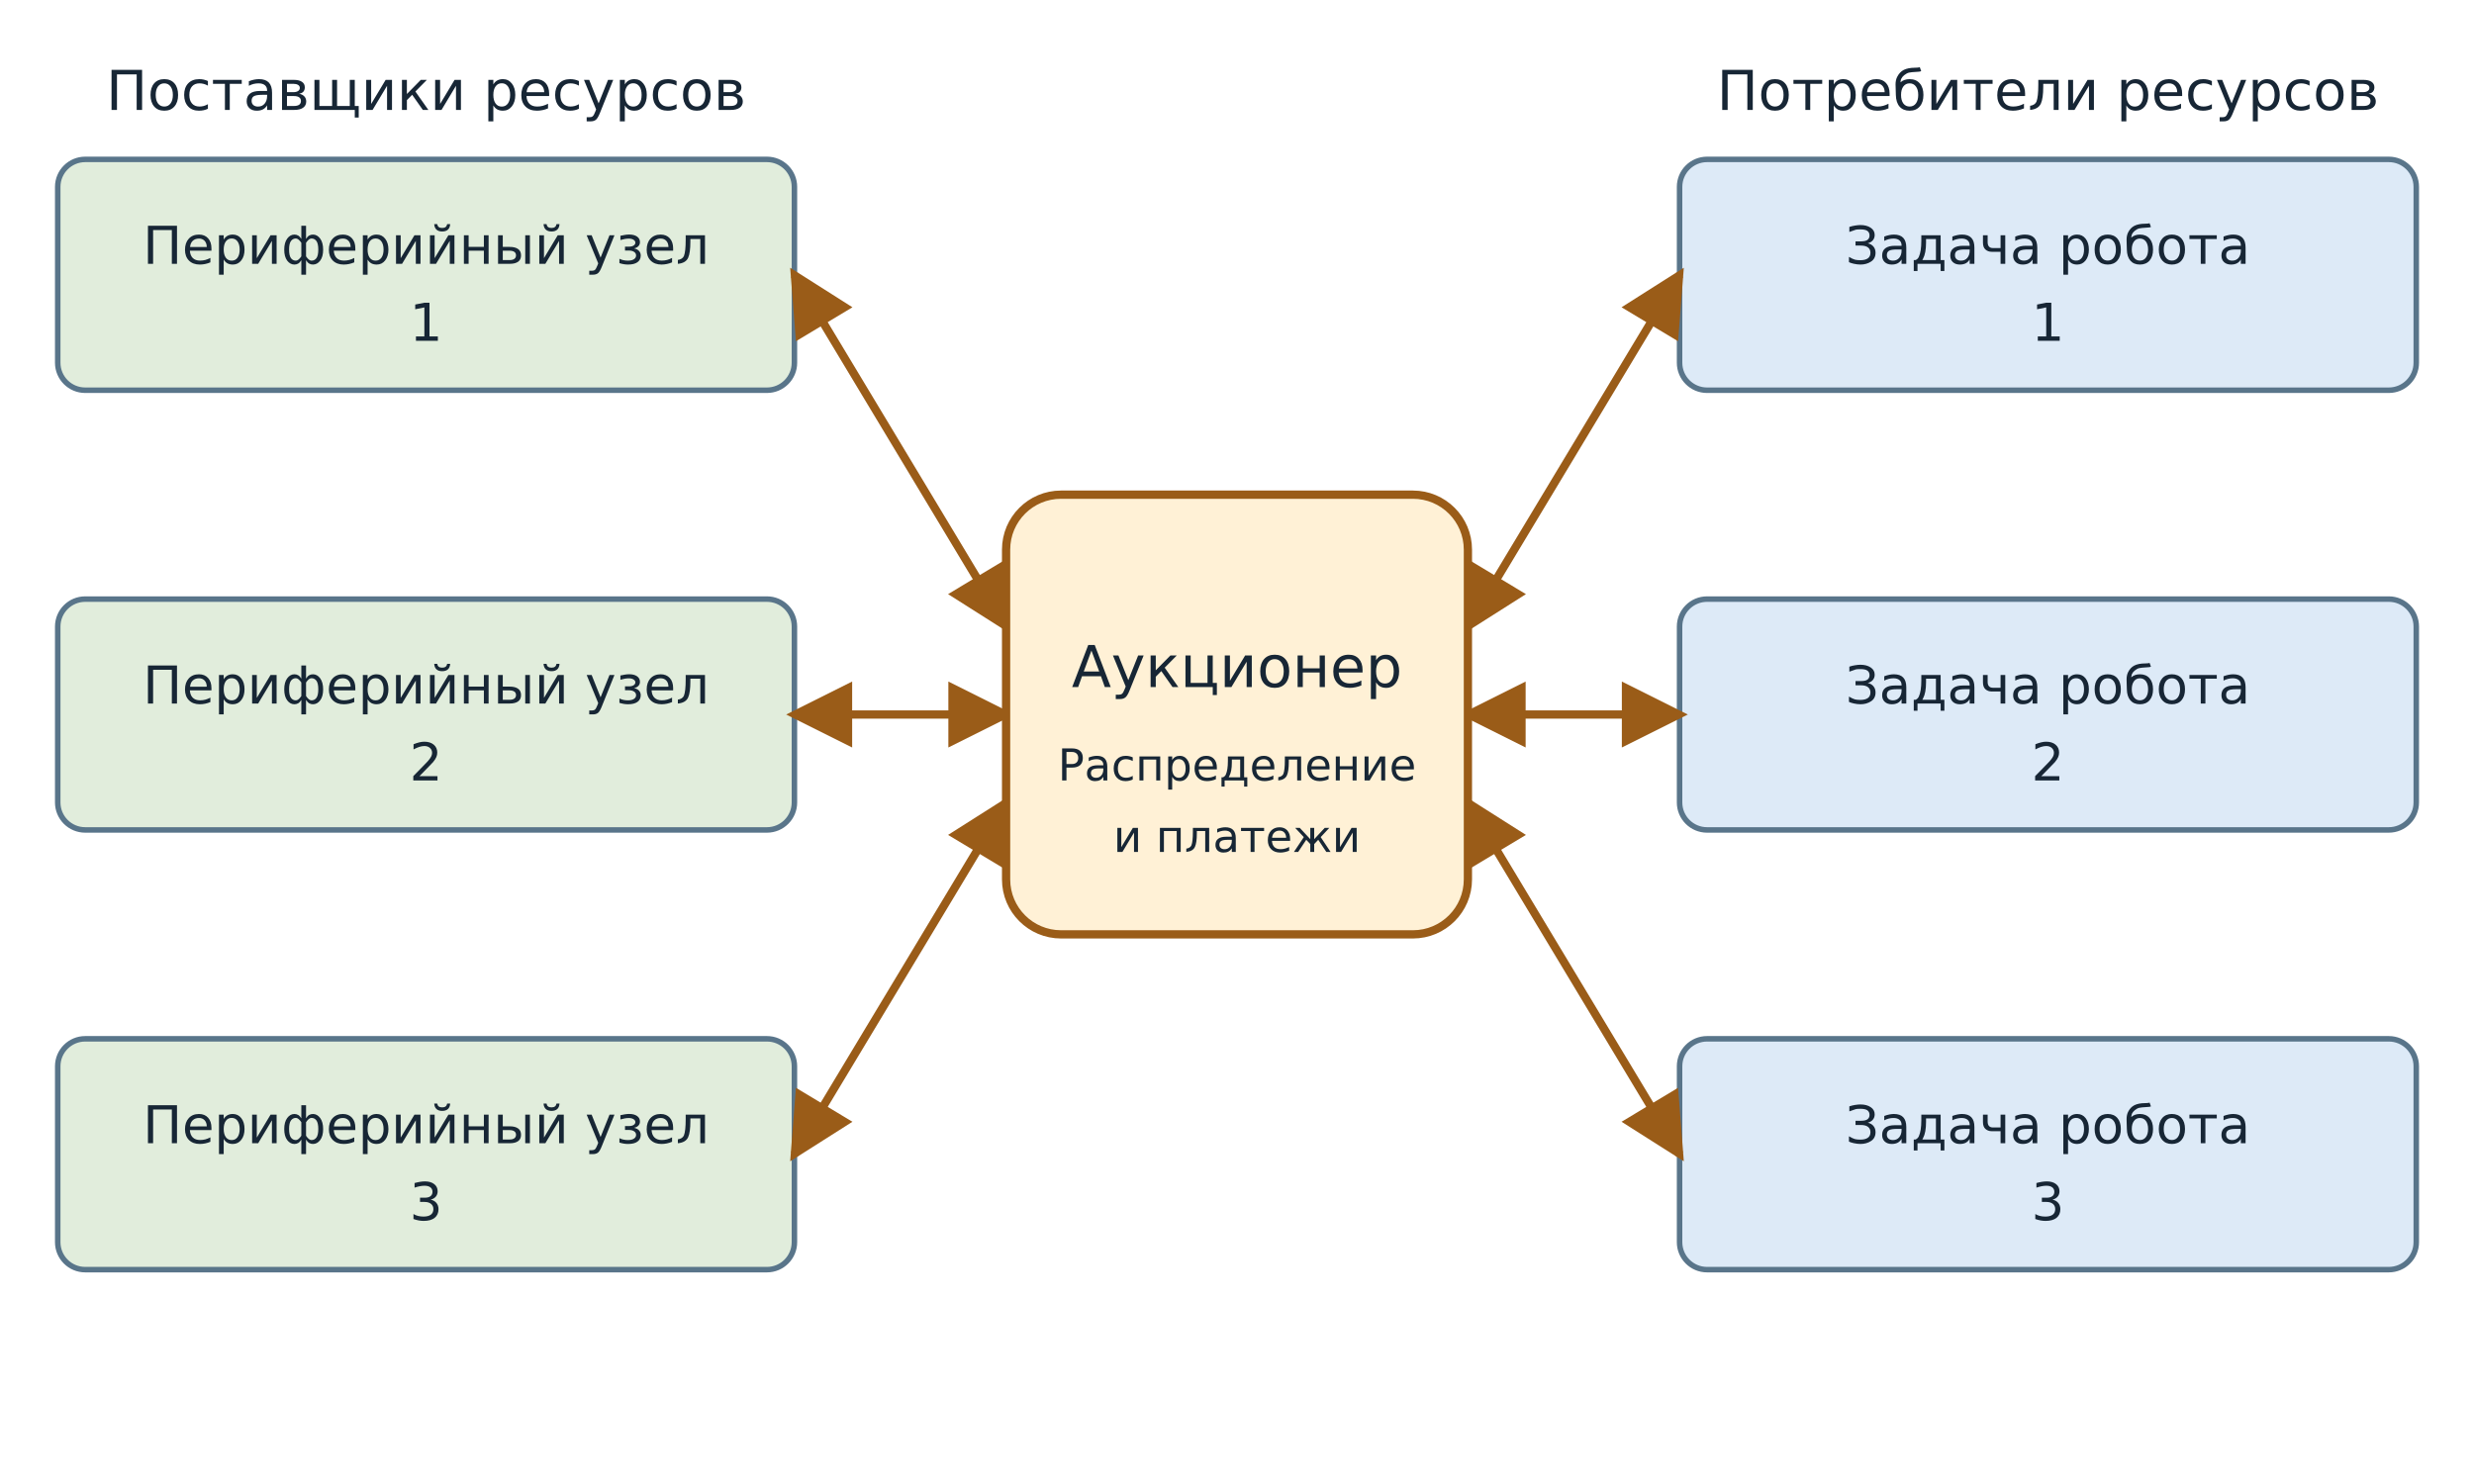
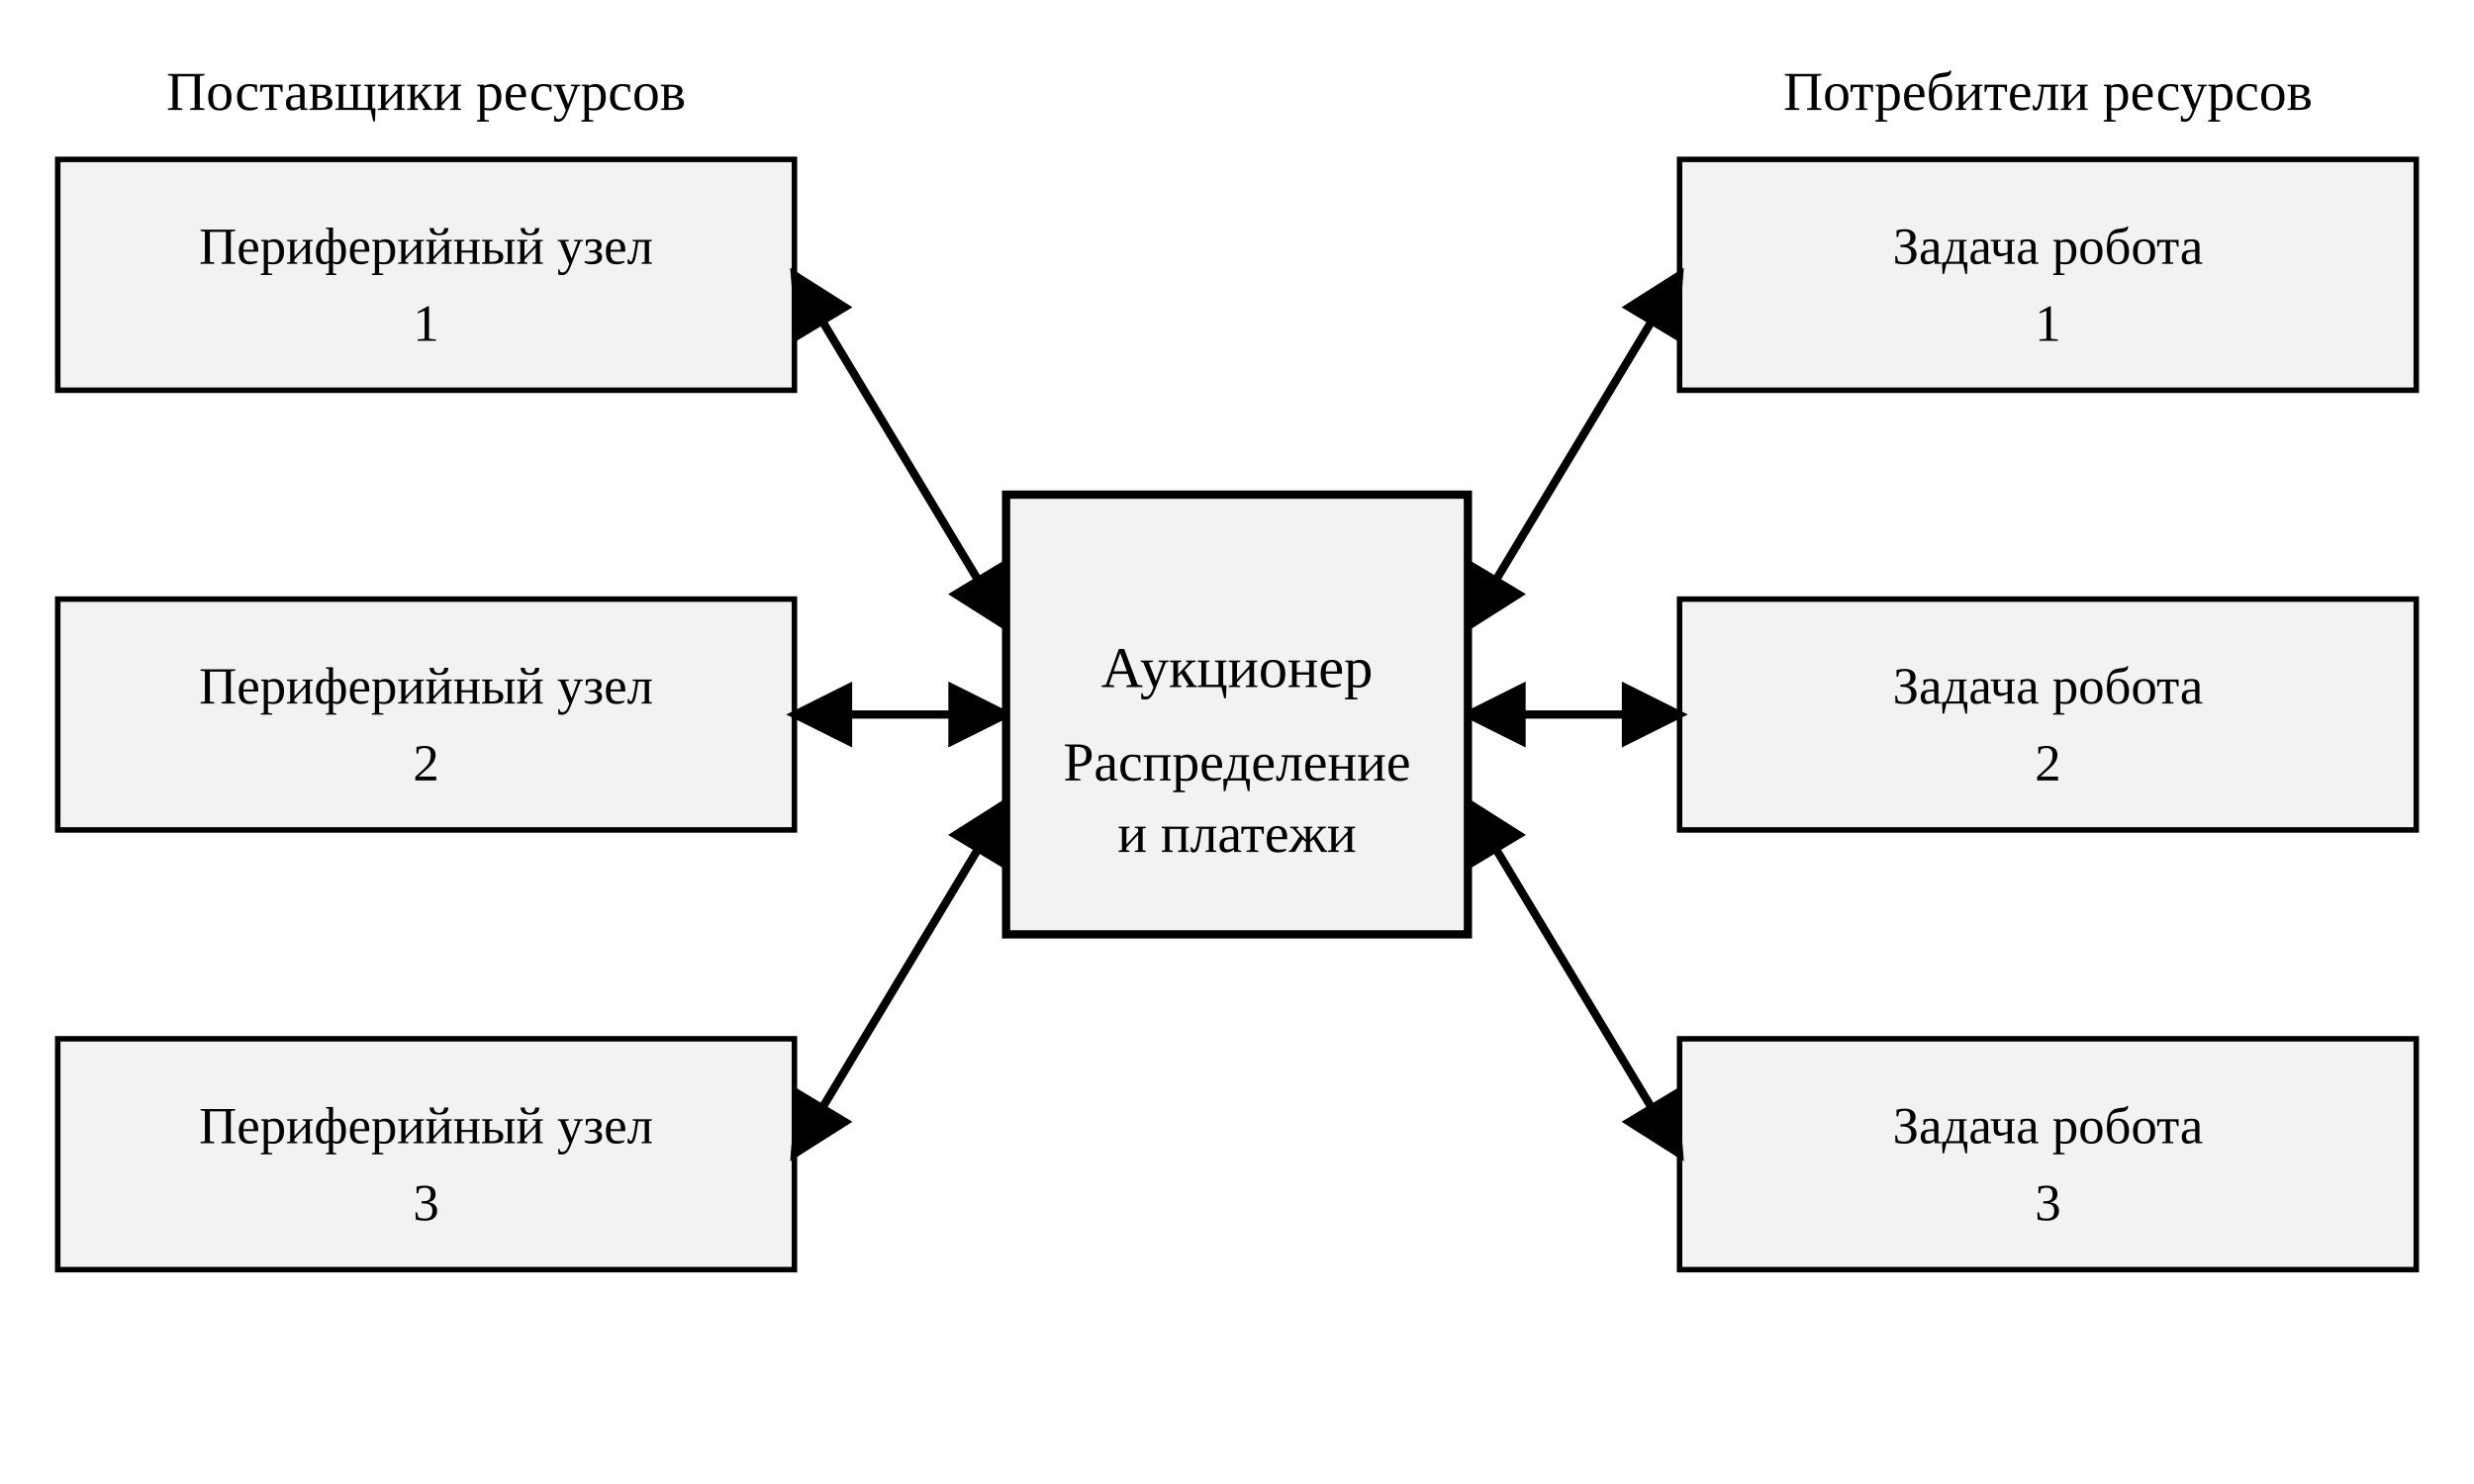
<svg xmlns="http://www.w3.org/2000/svg" width="900" height="540" viewBox="0 0 900 540">
  <defs>
    <marker id="arrow" markerWidth="8" markerHeight="8" refX="7" refY="4" orient="auto-start-reverse">
-       <path d="M0,0 L8,4 L0,8 Z" fill="#9a5c18" />
+       <path d="M0,0 L8,4 L0,8 Z" fill="#000000" />
    </marker>
  </defs>
  <rect width="900" height="540" fill="white" />
-   <g font-family="DejaVu Sans, sans-serif" fill="#172635" font-size="22">
+   <g font-family="Times New Roman, serif" fill="#000000" font-size="22">
    <text x="155" y="40" font-size="20" text-anchor="middle">Поставщики ресурсов</text>
    <text x="745" y="40" font-size="20" text-anchor="middle">Потребители ресурсов</text>
-     <rect x="21" y="58" width="268" height="84" rx="10" fill="#e1eddc" stroke="#59758a" stroke-width="2" />
+     <rect x="21" y="58" width="268" height="84" rx="0" fill="#f2f2f2" stroke="#000000" stroke-width="2" />
    <text x="155" y="96" font-size="19" text-anchor="middle">Периферийный узел</text>
    <text x="155" y="124" font-size="19" text-anchor="middle">1</text>
-     <rect x="611" y="58" width="268" height="84" rx="10" fill="#ddeaf7" stroke="#59758a" stroke-width="2" />
+     <rect x="611" y="58" width="268" height="84" rx="0" fill="#f2f2f2" stroke="#000000" stroke-width="2" />
    <text x="745" y="96" font-size="19" text-anchor="middle">Задача робота</text>
    <text x="745" y="124" font-size="19" text-anchor="middle">1</text>
-     <path d="M289,100 L366,228.0" stroke="#9a5c18" stroke-width="3" marker-start="url(#arrow)" marker-end="url(#arrow)" />
-     <path d="M534,228.0 L611,100" stroke="#9a5c18" stroke-width="3" marker-start="url(#arrow)" marker-end="url(#arrow)" />
-     <rect x="21" y="218" width="268" height="84" rx="10" fill="#e1eddc" stroke="#59758a" stroke-width="2" />
+     <path d="M289,100 L366,228.0" stroke="#000000" stroke-width="3" marker-start="url(#arrow)" marker-end="url(#arrow)" />
+     <path d="M534,228.0 L611,100" stroke="#000000" stroke-width="3" marker-start="url(#arrow)" marker-end="url(#arrow)" />
+     <rect x="21" y="218" width="268" height="84" rx="0" fill="#f2f2f2" stroke="#000000" stroke-width="2" />
    <text x="155" y="256" font-size="19" text-anchor="middle">Периферийный узел</text>
    <text x="155" y="284" font-size="19" text-anchor="middle">2</text>
-     <rect x="611" y="218" width="268" height="84" rx="10" fill="#ddeaf7" stroke="#59758a" stroke-width="2" />
+     <rect x="611" y="218" width="268" height="84" rx="0" fill="#f2f2f2" stroke="#000000" stroke-width="2" />
    <text x="745" y="256" font-size="19" text-anchor="middle">Задача робота</text>
    <text x="745" y="284" font-size="19" text-anchor="middle">2</text>
-     <path d="M289,260 L366,260.0" stroke="#9a5c18" stroke-width="3" marker-start="url(#arrow)" marker-end="url(#arrow)" />
-     <path d="M534,260.0 L611,260" stroke="#9a5c18" stroke-width="3" marker-start="url(#arrow)" marker-end="url(#arrow)" />
-     <rect x="21" y="378" width="268" height="84" rx="10" fill="#e1eddc" stroke="#59758a" stroke-width="2" />
+     <path d="M289,260 L366,260.0" stroke="#000000" stroke-width="3" marker-start="url(#arrow)" marker-end="url(#arrow)" />
+     <path d="M534,260.0 L611,260" stroke="#000000" stroke-width="3" marker-start="url(#arrow)" marker-end="url(#arrow)" />
+     <rect x="21" y="378" width="268" height="84" rx="0" fill="#f2f2f2" stroke="#000000" stroke-width="2" />
    <text x="155" y="416" font-size="19" text-anchor="middle">Периферийный узел</text>
    <text x="155" y="444" font-size="19" text-anchor="middle">3</text>
-     <rect x="611" y="378" width="268" height="84" rx="10" fill="#ddeaf7" stroke="#59758a" stroke-width="2" />
+     <rect x="611" y="378" width="268" height="84" rx="0" fill="#f2f2f2" stroke="#000000" stroke-width="2" />
    <text x="745" y="416" font-size="19" text-anchor="middle">Задача робота</text>
    <text x="745" y="444" font-size="19" text-anchor="middle">3</text>
-     <path d="M289,420 L366,292.0" stroke="#9a5c18" stroke-width="3" marker-start="url(#arrow)" marker-end="url(#arrow)" />
-     <path d="M534,292.0 L611,420" stroke="#9a5c18" stroke-width="3" marker-start="url(#arrow)" marker-end="url(#arrow)" />
-     <rect x="366" y="180" width="168" height="160" rx="20" fill="#fff1d6" stroke="#9a5c18" stroke-width="3" />
+     <path d="M289,420 L366,292.0" stroke="#000000" stroke-width="3" marker-start="url(#arrow)" marker-end="url(#arrow)" />
+     <path d="M534,292.0 L611,420" stroke="#000000" stroke-width="3" marker-start="url(#arrow)" marker-end="url(#arrow)" />
+     <rect x="366" y="180" width="168" height="160" rx="0" fill="#f2f2f2" stroke="#000000" stroke-width="3" />
    <text x="450" y="250" font-size="21" text-anchor="middle">Аукционер</text>
-     <text x="450" y="284" font-size="16" text-anchor="middle">Распределение</text>
-     <text x="450" y="310" font-size="16" text-anchor="middle">и платежи</text>
+     <text x="450" y="284" font-size="20" text-anchor="middle">Распределение</text>
+     <text x="450" y="310" font-size="20" text-anchor="middle">и платежи</text>
  </g>
</svg>
